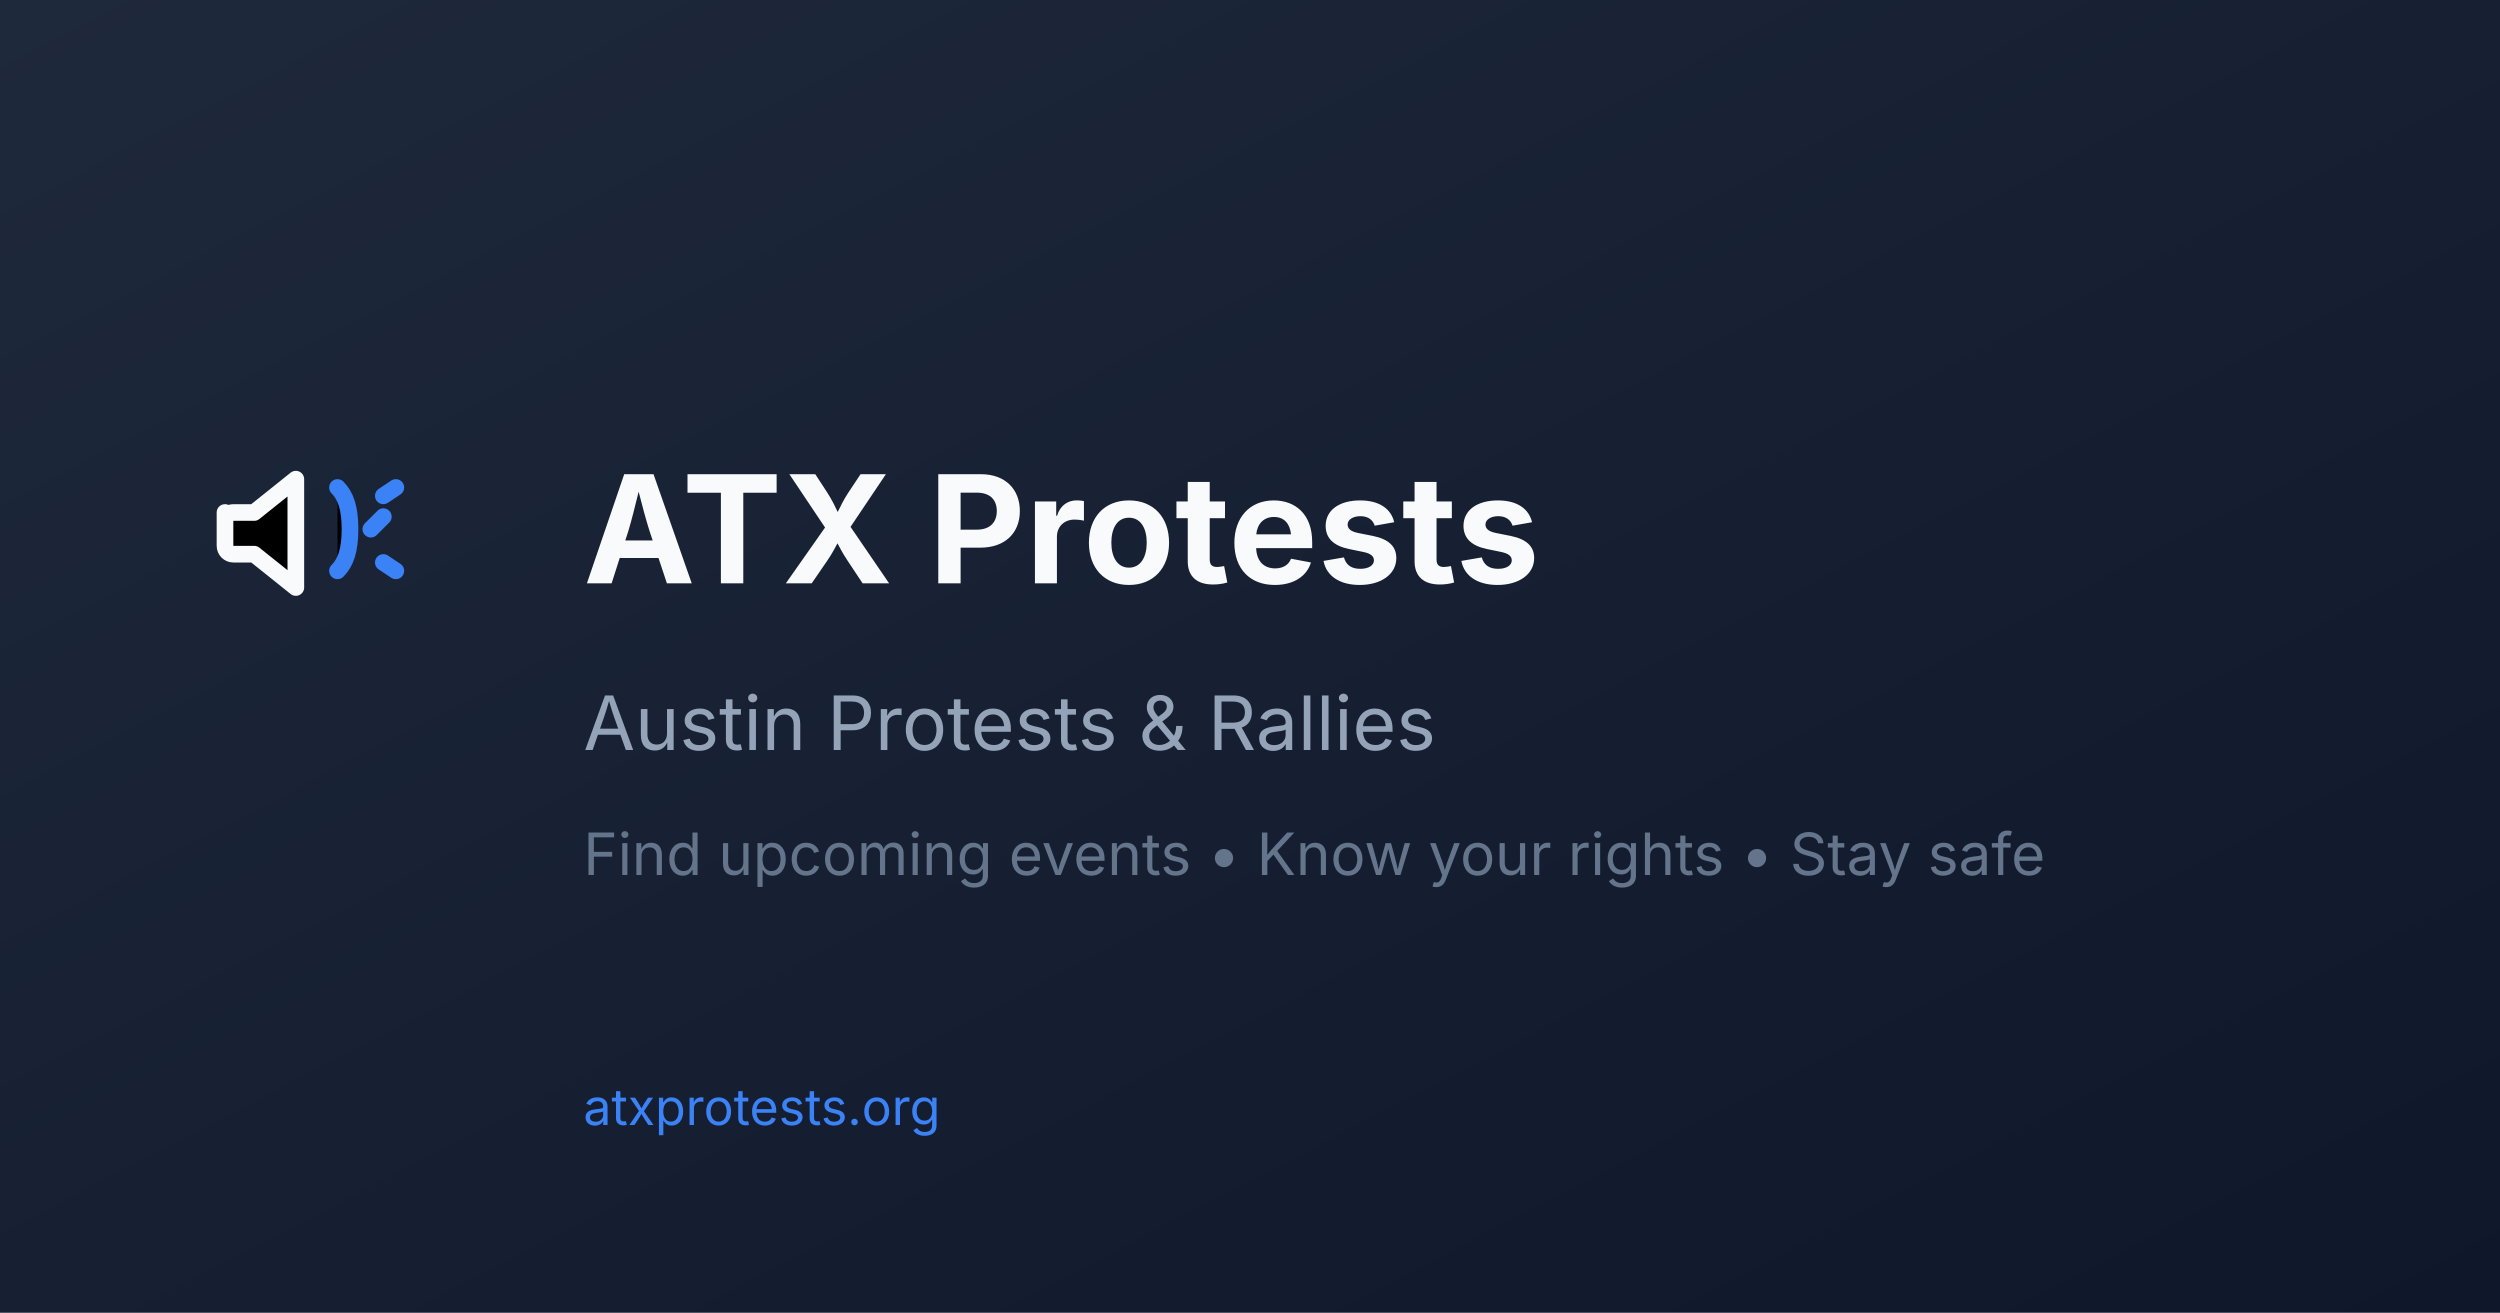
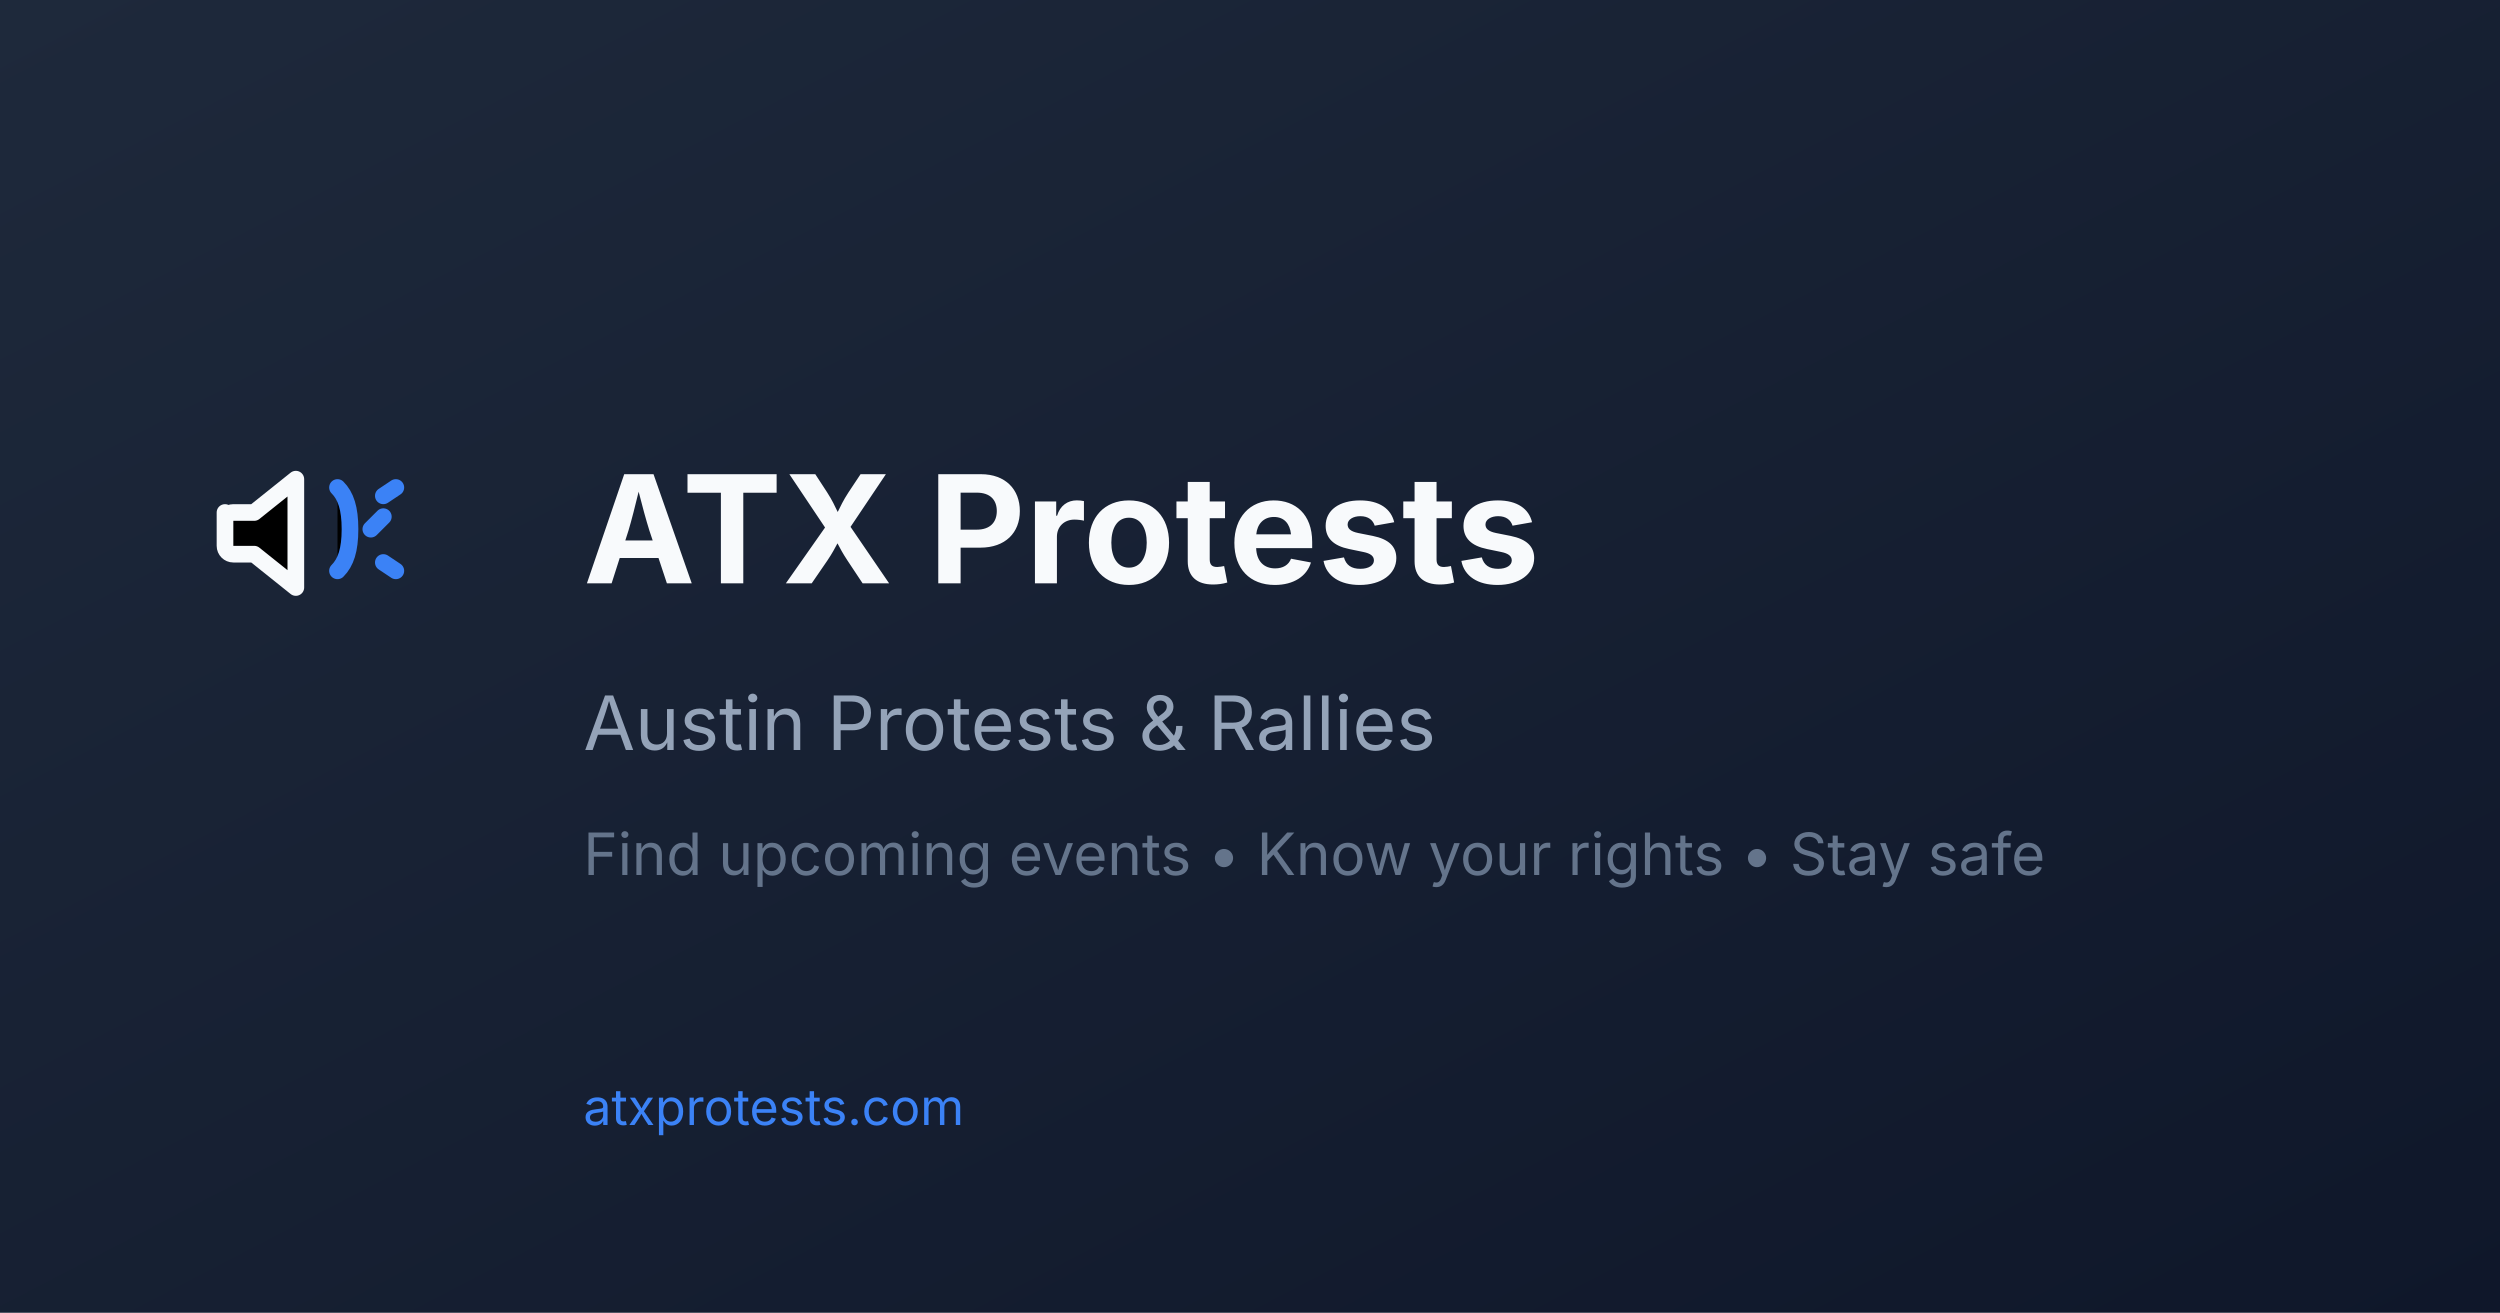
<svg xmlns="http://www.w3.org/2000/svg" viewBox="0 0 1200 630">
  <rect width="1200" height="630" fill="#0f172a" />
  <defs>
    <linearGradient id="grad" x1="0%" y1="0%" x2="100%" y2="100%">
      <stop offset="0%" style="stop-color:#1e293b;stop-opacity:1" />
      <stop offset="100%" style="stop-color:#0f172a;stop-opacity:1" />
    </linearGradient>
  </defs>
  <rect width="1200" height="630" fill="url(#grad)" />
  <g transform="translate(100, 200) scale(4)">
    <path d="M19.5 13.5L21 12M22.5 8.5L21 9.5M22.5 18.5L21 17.5" stroke="#3b82f6" stroke-width="2" stroke-linecap="round" stroke-linejoin="round" />
    <path d="M2 11.5V15.5C2 16.052 2.448 16.5 3 16.5H5.5L10.5 20.5V7.5L5.5 11.5H3C2.448 11.5 2 11.948 2 12.5" stroke="#f8fafc" stroke-width="2" stroke-linecap="round" stroke-linejoin="round" />
    <path d="M15.5 8.5C16.5 9.5 17 11 17 13.5C17 16 16.5 17.5 15.5 18.5" stroke="#3b82f6" stroke-width="2" stroke-linecap="round" stroke-linejoin="round" />
  </g>
  <text x="280" y="280" font-family="system-ui, -apple-system, sans-serif" font-size="72" font-weight="bold" fill="#f8fafc">ATX Protests</text>
  <text x="280" y="360" font-family="system-ui, -apple-system, sans-serif" font-size="36" fill="#94a3b8">Austin Protests &amp; Rallies</text>
  <text x="280" y="420" font-family="system-ui, -apple-system, sans-serif" font-size="28" fill="#64748b">Find upcoming events • Know your rights • Stay safe</text>
-   <text x="280" y="540" font-family="system-ui, -apple-system, sans-serif" font-size="24" fill="#3b82f6">atxprotests.org</text>
+   <text x="280" y="540" font-family="system-ui, -apple-system, sans-serif" font-size="24" fill="#3b82f6">atxprotests.com</text>
</svg>
